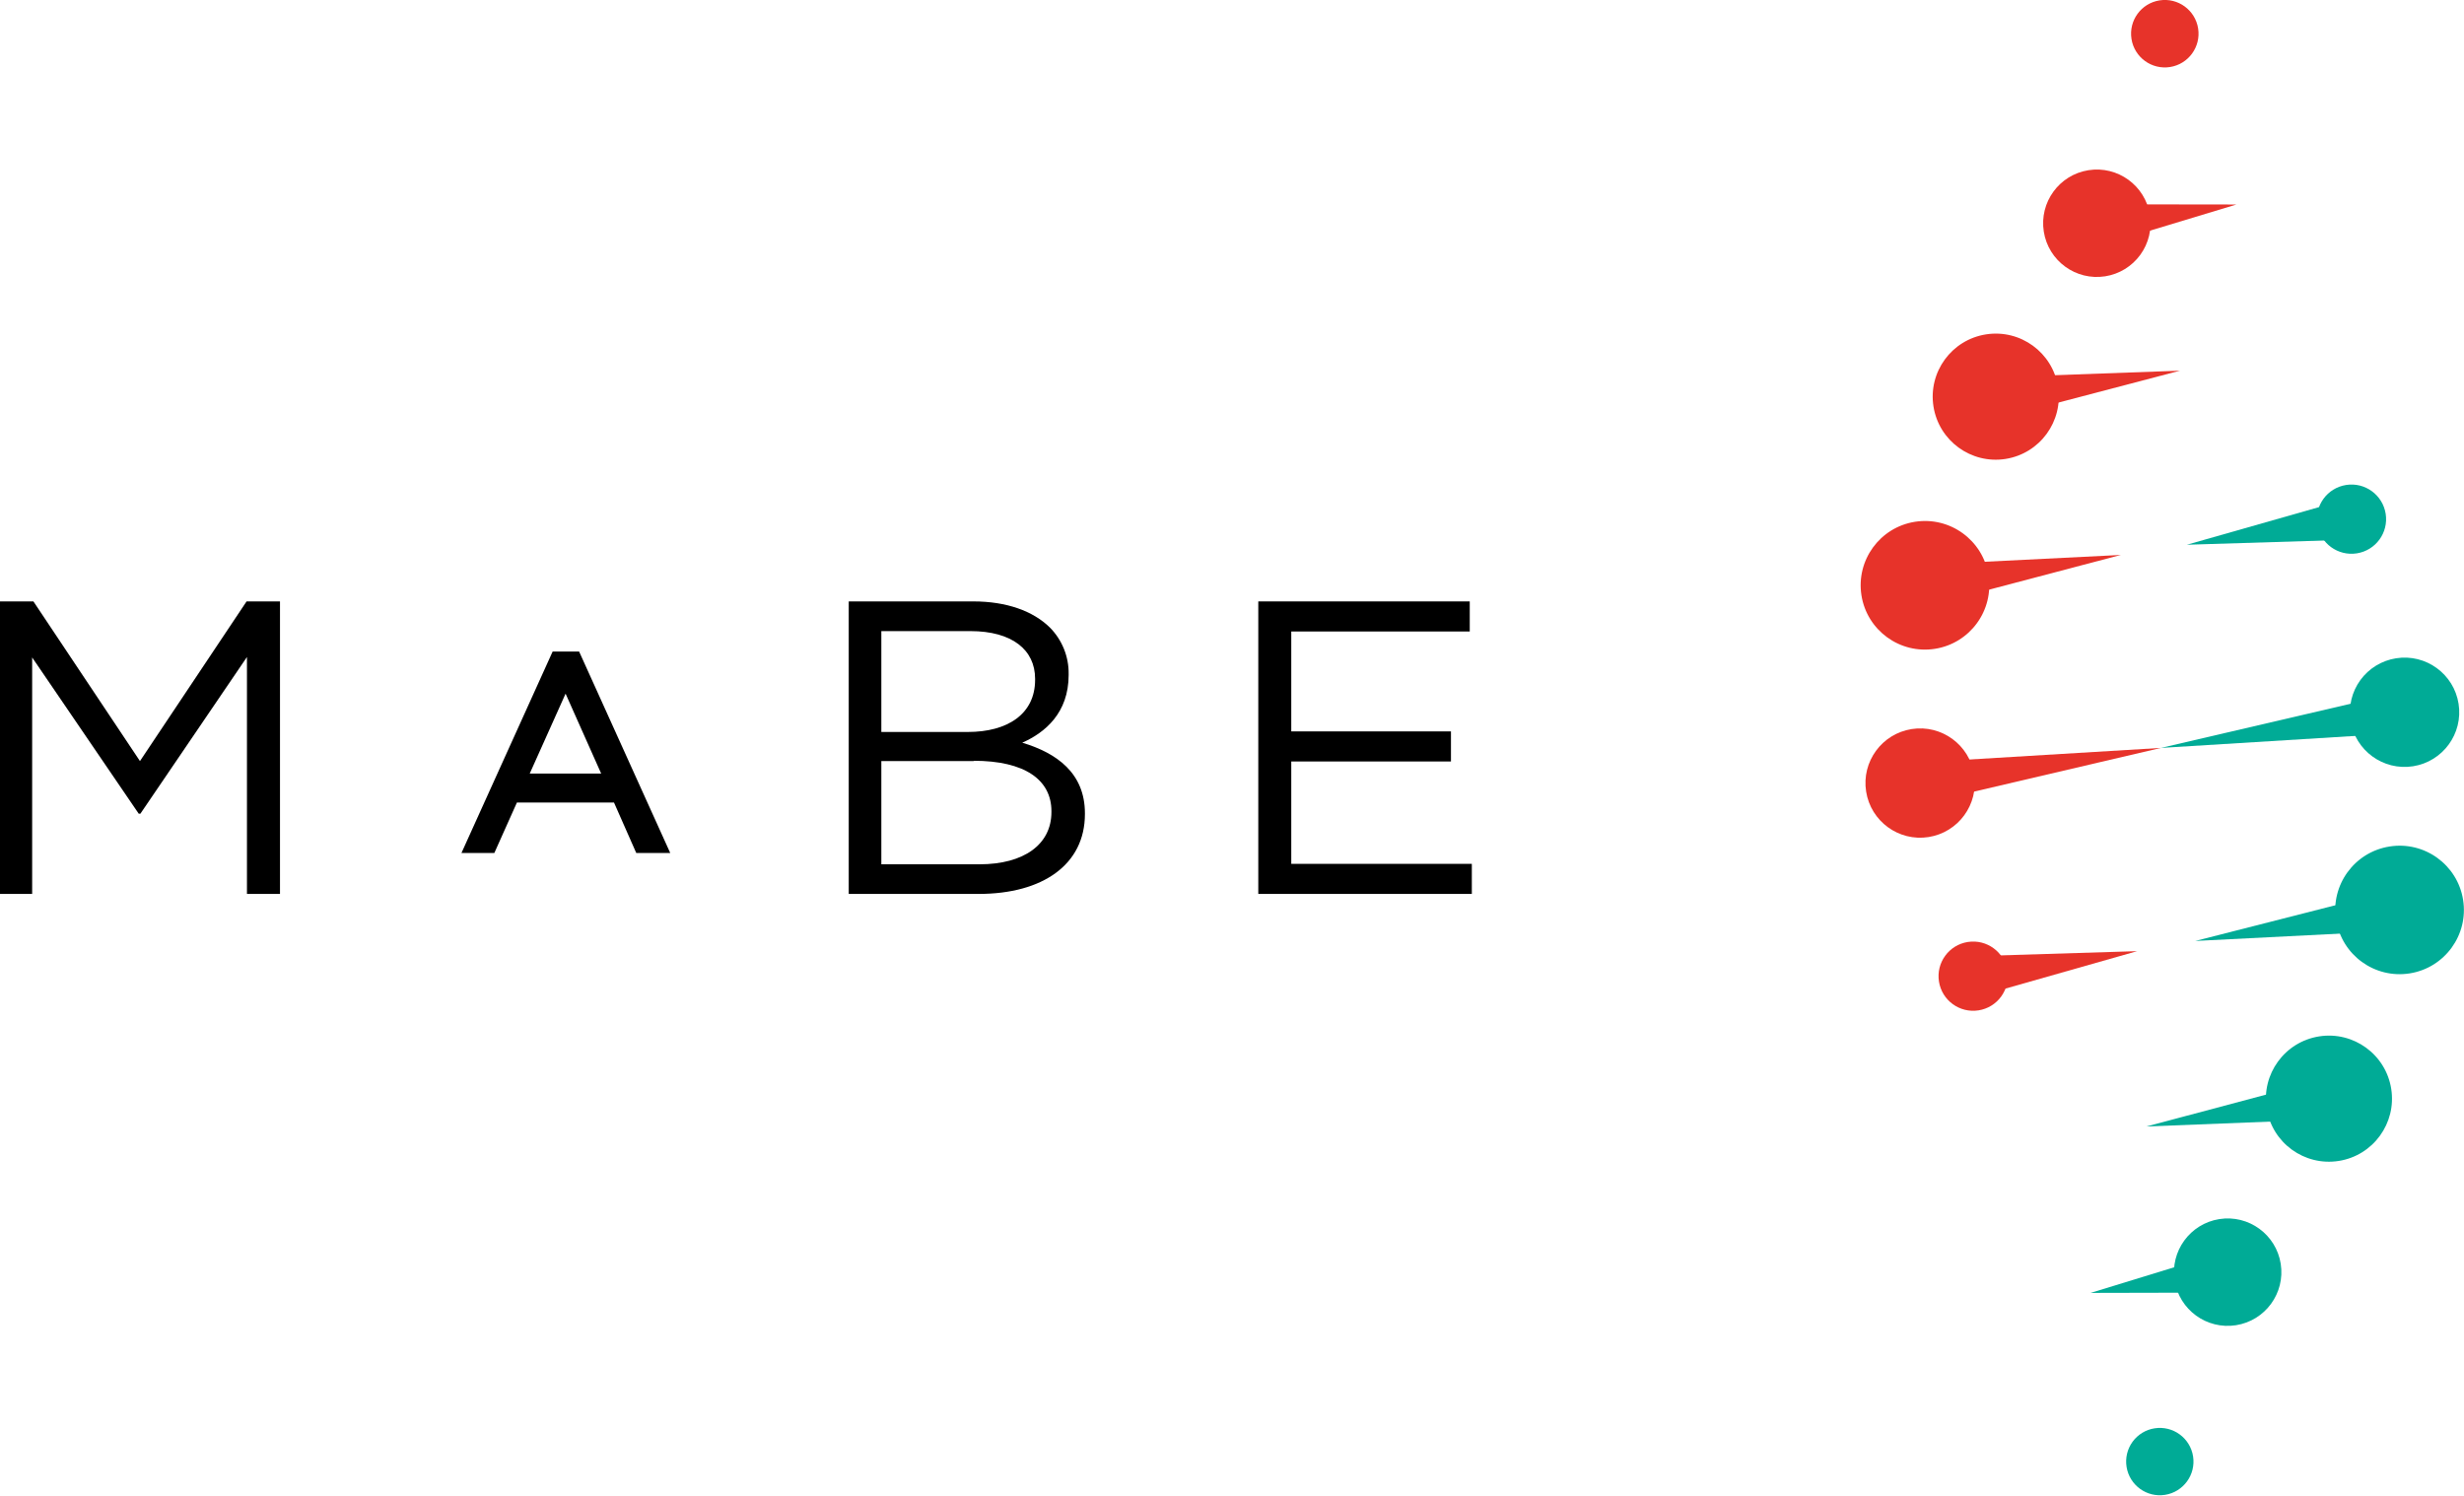
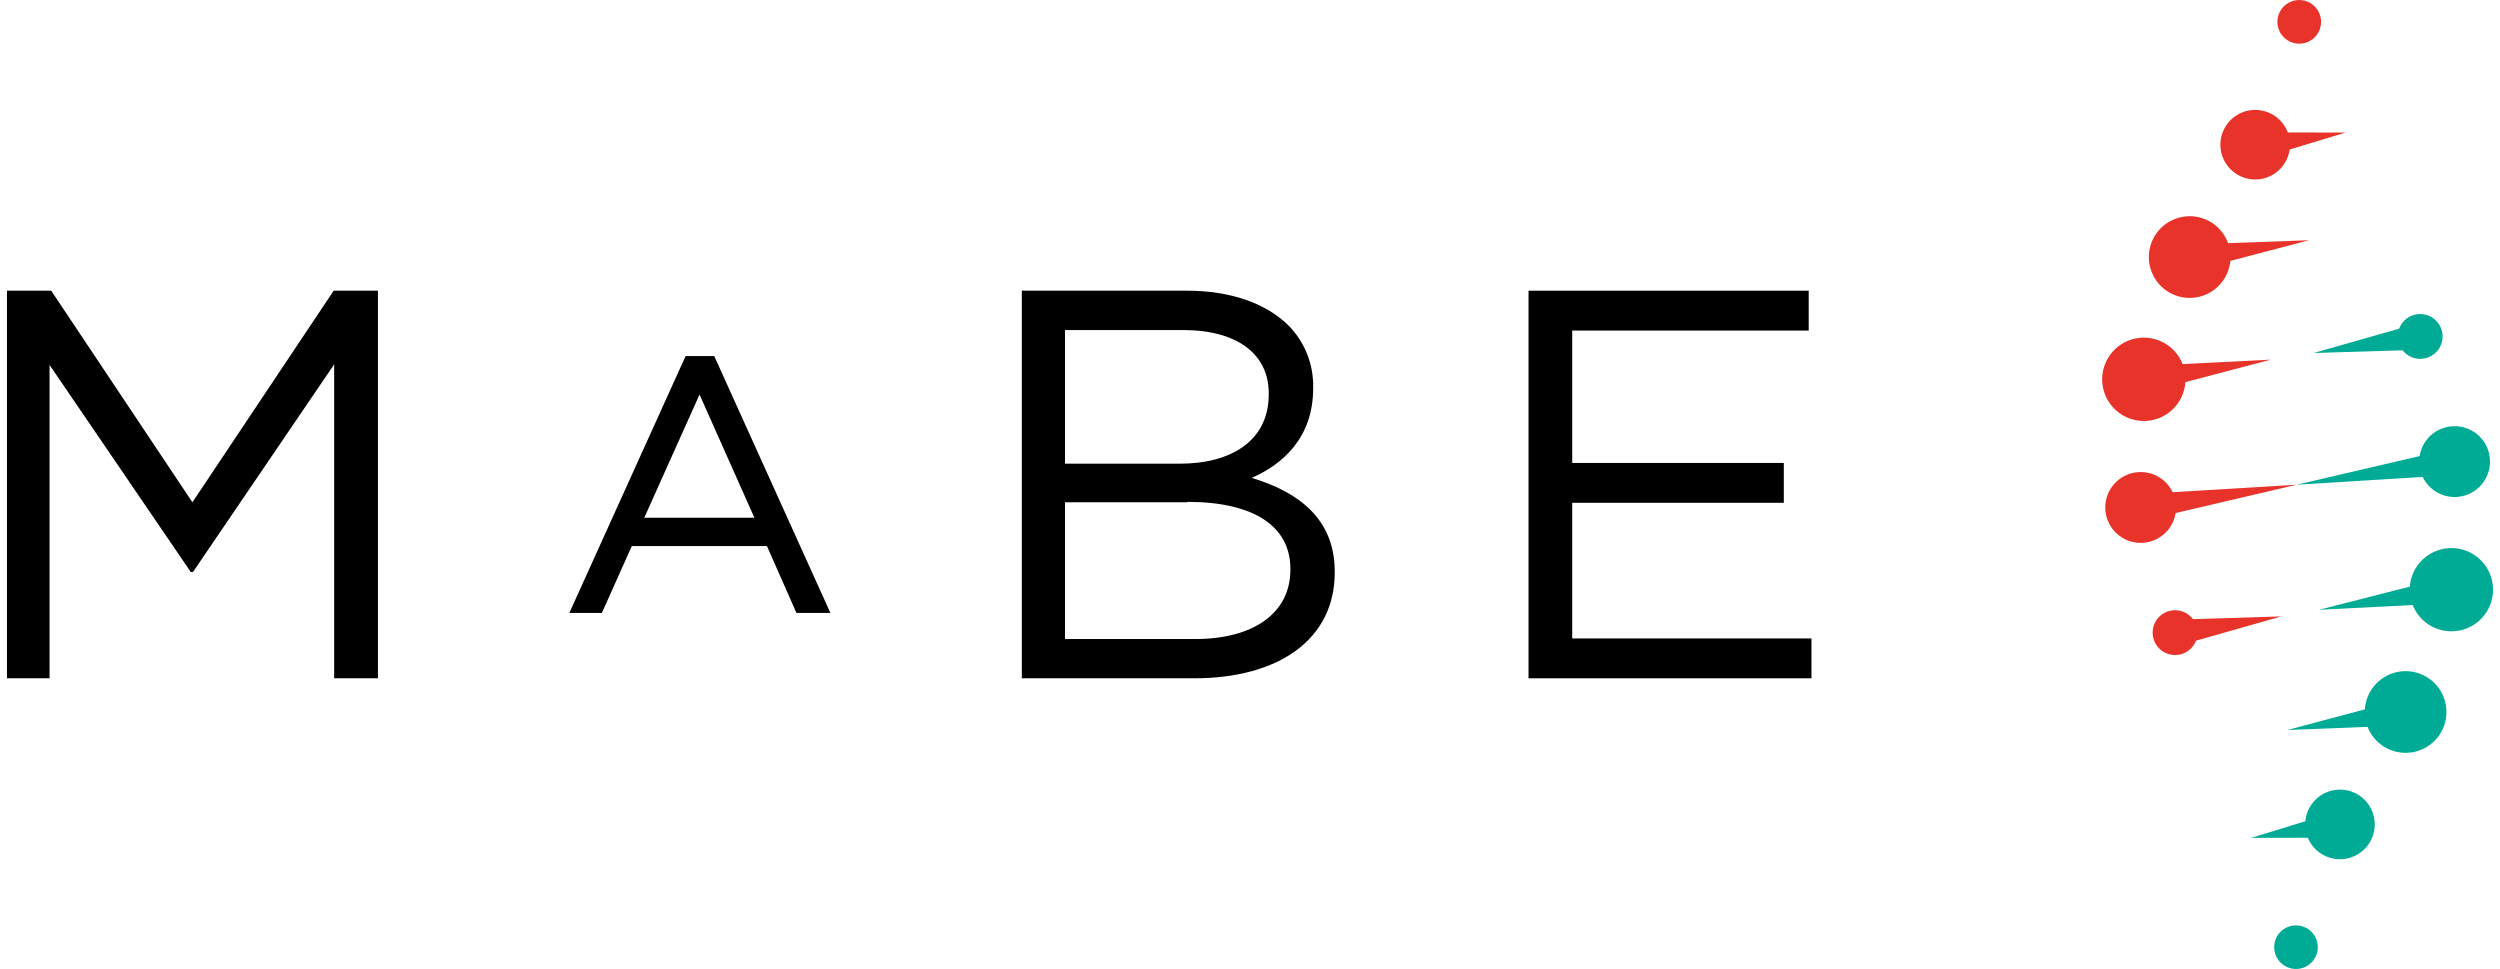
- <svg xmlns="http://www.w3.org/2000/svg" viewBox="0 0 390.82 237.21">
-   <defs>
-     <style>.cls-1{fill:#00ab96;}.cls-2{fill:#e7332a;}.cls-3{fill:none;stroke:#000;stroke-miterlimit:10;stroke-width:1.57px;}</style>
-   </defs>
-   <g id="Layer_2" data-name="Layer 2">
-     <g id="Layer_1-2" data-name="Layer 1">
-       <path class="cls-1" d="M370.55,145.94A10.19,10.19,0,1,0,379,134.28a10.2,10.2,0,0,0-8.48,11.66" />
-       <path class="cls-1" d="M372.83,114.33a8.67,8.67,0,1,0,7.22-9.91,8.66,8.66,0,0,0-7.22,9.91" />
-       <path class="cls-1" d="M367.55,83.21a5.49,5.49,0,1,0,4.57-6.28,5.49,5.49,0,0,0-4.57,6.28" />
-       <path class="cls-1" d="M359.52,175.83a10,10,0,1,0,8.32-11.43,10,10,0,0,0-8.32,11.43" />
-       <path class="cls-1" d="M344.92,203.13a8.52,8.52,0,1,0,7.1-9.75,8.53,8.53,0,0,0-7.1,9.75" />
-       <path class="cls-1" d="M337.3,232.69a5.34,5.34,0,1,0,4.45-6.12,5.33,5.33,0,0,0-4.45,6.12" />
-       <path class="cls-2" d="M315.4,91.26a10.2,10.2,0,1,0-8.49,11.66,10.2,10.2,0,0,0,8.49-11.66" />
-       <path class="cls-2" d="M313.12,122.87a8.67,8.67,0,1,0-7.22,9.91,8.68,8.68,0,0,0,7.22-9.91" />
-       <path class="cls-2" d="M318.39,154a5.49,5.49,0,1,0-4.57,6.27,5.48,5.48,0,0,0,4.57-6.27" />
-       <path class="cls-2" d="M326.43,61.37A10,10,0,1,0,318.1,72.8a10,10,0,0,0,8.33-11.43" />
-       <path class="cls-2" d="M341,34.08a8.52,8.52,0,1,0-7.09,9.75A8.52,8.52,0,0,0,341,34.08" />
-       <path class="cls-2" d="M348.65,4.52a5.35,5.35,0,1,0-4.45,6.11,5.35,5.35,0,0,0,4.45-6.11" />
-       <polygon class="cls-1" points="373.48 85.59 346.86 86.41 372.47 79.12 373.48 85.59" />
-       <polygon class="cls-2" points="304.82 89.61 336.4 88.03 305.83 96.08 304.82 89.61" />
-       <polygon class="cls-2" points="304.08 120.98 342.75 118.64 305.02 127.46 304.08 120.98" />
-       <polygon class="cls-1" points="381.87 116.22 342.75 118.64 380.92 109.75 381.87 116.22" />
-       <polygon class="cls-2" points="312.37 151.7 338.98 150.88 313.37 158.16 312.37 151.7" />
-       <polygon class="cls-1" points="381.11 147.59 348.2 149.26 380.13 141.12 381.11 147.59" />
-       <polygon class="cls-1" points="370.14 177.52 340.45 178.69 369.16 171.04 370.14 177.52" />
-       <polygon class="cls-1" points="353.83 205.04 331.59 205.09 352.85 198.57 353.83 205.04" />
-       <polygon class="cls-2" points="316.07 59.87 345.77 58.8 317.03 66.34 316.07 59.87" />
-       <polygon class="cls-2" points="332.49 32.41 354.73 32.44 333.44 38.88 332.49 32.41" />
-       <polygon points="0 95.4 5.3 95.4 22.2 120.73 39.11 95.4 44.41 95.4 44.41 141.8 39.17 141.8 39.17 104.22 22.27 129.07 22 129.07 5.1 104.29 5.1 141.8 0 141.8 0 95.4" />
-       <path d="M88.16,104.14h3.19l13.74,30.38h-3.66l-3.53-8H81.48l-3.58,8H74.41Zm8.4,19.35-6.85-15.38-6.9,15.38Z" />
-       <path class="cls-3" d="M88.16,104.14h3.19l13.74,30.38h-3.66l-3.53-8H81.48l-3.58,8H74.41Zm8.4,19.35-6.85-15.38-6.9,15.38Z" />
-       <path d="M134.62,95.4h19.75c5.3,0,9.48,1.53,12.13,4.12a10.28,10.28,0,0,1,3,7.42v.13c0,6-3.72,9.14-7.36,10.74,5.5,1.65,9.94,4.84,9.94,11.2v.13c0,8-6.7,12.66-16.84,12.66H134.62Zm29.56,12.27c0-4.58-3.64-7.56-10.27-7.56H139.79v16h13.72c6.3,0,10.67-2.84,10.67-8.28Zm-9.74,13.06H139.79V137.1h15.58c7,0,11.4-3.12,11.4-8.29v-.13c0-5-4.25-8-12.33-8" />
-       <polygon points="199.58 95.4 233.12 95.4 233.12 100.17 204.81 100.17 204.81 116.02 230.14 116.02 230.14 120.79 204.81 120.79 204.81 137.03 233.45 137.03 233.45 141.8 199.58 141.8 199.58 95.4" />
-     </g>
-   </g>
+ <svg xmlns="http://www.w3.org/2000/svg" width="258" height="100" viewBox="0 0 258 100" fill="none">
+   <path d="M0.719 30H5.287L19.856 51.836L34.434 30H39.003V70H34.486V37.603L19.917 59.026H19.684L5.115 37.664V70H0.719V30Z" fill="black" />
+   <path d="M70.856 36.905H73.606L85.451 63.095H82.296L79.253 56.198H65.098L62.011 63.095H59.003L70.856 36.905ZM78.098 53.586L72.193 40.328L66.244 53.586H78.098Z" fill="black" />
+   <path d="M70.856 36.905H73.606L85.451 63.095H82.296L79.253 56.198H65.098L62.011 63.095H59.003L70.856 36.905ZM78.098 53.586L72.193 40.328L66.244 53.586H78.098Z" stroke="black" stroke-width="0.318" stroke-miterlimit="10" />
+   <path d="M105.451 30H122.477C127.046 30 130.65 31.319 132.934 33.552C133.771 34.391 134.431 35.389 134.875 36.488C135.319 37.587 135.539 38.763 135.52 39.948V40.06C135.52 45.233 132.313 47.94 129.175 49.319C133.917 50.741 137.744 53.491 137.744 58.974V59.086C137.744 65.983 131.969 70 123.227 70H105.451V30ZM130.934 40.578C130.934 36.629 127.796 34.06 122.081 34.06H109.908V47.853H121.736C127.167 47.853 130.934 45.405 130.934 40.715V40.578ZM122.538 51.836H109.908V65.948H123.339C129.374 65.948 133.167 63.259 133.167 58.802V58.69C133.167 54.379 129.503 51.793 122.538 51.793" fill="black" />
+   <path d="M157.744 30H186.658V34.112H162.253V47.776H184.089V51.888H162.253V65.888H186.943V70H157.744V30Z" fill="black" />
+   <path d="M248.742 61.53C248.876 62.37 249.255 63.151 249.832 63.775C250.41 64.398 251.159 64.837 251.986 65.035C252.813 65.232 253.679 65.18 254.476 64.885C255.274 64.591 255.965 64.066 256.464 63.377C256.963 62.689 257.246 61.868 257.278 61.019C257.311 60.17 257.09 59.33 256.645 58.606C256.2 57.882 255.55 57.306 254.777 56.952C254.005 56.597 253.144 56.48 252.305 56.614C251.179 56.793 250.17 57.411 249.5 58.333C248.83 59.254 248.553 60.404 248.73 61.53" fill="#00AB96" />
+   <path d="M249.704 48.203C249.816 48.918 250.137 49.583 250.627 50.114C251.117 50.646 251.754 51.02 252.457 51.19C253.16 51.359 253.897 51.317 254.575 51.068C255.254 50.818 255.843 50.373 256.269 49.789C256.695 49.205 256.938 48.507 256.967 47.785C256.996 47.062 256.811 46.348 256.434 45.731C256.057 45.114 255.506 44.623 254.85 44.319C254.193 44.015 253.462 43.913 252.748 44.025C252.273 44.099 251.818 44.266 251.408 44.516C250.998 44.766 250.642 45.095 250.359 45.483C250.076 45.871 249.873 46.311 249.76 46.778C249.648 47.245 249.629 47.729 249.704 48.203Z" fill="#00AB96" />
+   <path d="M247.478 35.083C247.549 35.535 247.753 35.956 248.063 36.292C248.374 36.629 248.777 36.865 249.222 36.972C249.667 37.08 250.134 37.052 250.563 36.894C250.993 36.736 251.366 36.454 251.635 36.084C251.905 35.714 252.058 35.272 252.077 34.815C252.095 34.358 251.977 33.905 251.738 33.514C251.5 33.124 251.15 32.813 250.735 32.621C250.32 32.429 249.856 32.364 249.404 32.435C249.104 32.483 248.816 32.589 248.556 32.747C248.297 32.906 248.071 33.114 247.892 33.36C247.713 33.606 247.585 33.885 247.513 34.18C247.442 34.476 247.43 34.783 247.478 35.083Z" fill="#00AB96" />
+   <path d="M244.092 74.132C244.222 74.956 244.592 75.723 245.158 76.336C245.723 76.949 246.458 77.38 247.269 77.576C248.079 77.772 248.93 77.722 249.712 77.434C250.495 77.147 251.175 76.633 251.666 75.959C252.156 75.284 252.436 74.48 252.47 73.646C252.503 72.813 252.289 71.989 251.853 71.277C251.418 70.566 250.782 69.999 250.025 69.65C249.267 69.3 248.424 69.183 247.6 69.313C246.496 69.487 245.506 70.093 244.848 70.996C244.191 71.9 243.919 73.028 244.092 74.132Z" fill="#00AB96" />
+   <path d="M237.937 85.642C238.048 86.343 238.364 86.996 238.846 87.518C239.328 88.039 239.954 88.406 240.644 88.573C241.335 88.739 242.059 88.697 242.725 88.451C243.392 88.206 243.97 87.769 244.388 87.195C244.807 86.621 245.045 85.936 245.074 85.226C245.103 84.516 244.921 83.814 244.55 83.208C244.18 82.602 243.639 82.119 242.995 81.821C242.35 81.522 241.632 81.422 240.93 81.531C239.988 81.68 239.144 82.196 238.582 82.967C238.021 83.738 237.789 84.7 237.937 85.642Z" fill="#00AB96" />
+   <path d="M234.724 98.104C234.795 98.544 234.993 98.952 235.296 99.279C235.598 99.605 235.99 99.835 236.423 99.938C236.856 100.042 237.309 100.015 237.727 99.861C238.144 99.707 238.507 99.433 238.768 99.073C239.03 98.713 239.179 98.284 239.197 97.839C239.215 97.394 239.1 96.955 238.868 96.575C238.637 96.195 238.297 95.893 237.894 95.706C237.49 95.519 237.04 95.456 236.6 95.524C236.307 95.569 236.026 95.672 235.773 95.826C235.52 95.981 235.299 96.184 235.125 96.424C234.951 96.663 234.825 96.936 234.757 97.224C234.688 97.512 234.677 97.812 234.724 98.104Z" fill="#00AB96" />
+   <path d="M225.491 38.477C225.359 37.637 224.981 36.855 224.404 36.23C223.827 35.604 223.078 35.164 222.251 34.965C221.425 34.765 220.557 34.815 219.759 35.109C218.961 35.403 218.267 35.926 217.767 36.614C217.266 37.301 216.98 38.122 216.946 38.972C216.912 39.822 217.13 40.663 217.574 41.388C218.018 42.114 218.667 42.692 219.439 43.049C220.211 43.406 221.072 43.525 221.912 43.393C223.038 43.216 224.048 42.598 224.719 41.676C225.391 40.755 225.668 39.604 225.491 38.477Z" fill="#E7332A" />
+   <path d="M224.53 51.804C224.418 51.09 224.096 50.425 223.606 49.894C223.116 49.362 222.479 48.988 221.777 48.818C221.074 48.648 220.337 48.691 219.658 48.94C218.979 49.19 218.39 49.635 217.964 50.219C217.539 50.803 217.296 51.501 217.266 52.223C217.237 52.945 217.423 53.66 217.8 54.277C218.176 54.894 218.728 55.385 219.384 55.689C220.04 55.992 220.772 56.094 221.486 55.982C222.443 55.831 223.301 55.306 223.872 54.523C224.442 53.739 224.679 52.762 224.53 51.804Z" fill="#E7332A" />
+   <path d="M226.752 64.929C226.681 64.476 226.478 64.055 226.168 63.718C225.858 63.381 225.455 63.144 225.01 63.036C224.564 62.928 224.097 62.955 223.668 63.113C223.238 63.27 222.864 63.552 222.595 63.922C222.325 64.292 222.171 64.734 222.152 65.192C222.134 65.649 222.251 66.102 222.49 66.493C222.729 66.883 223.078 67.195 223.494 67.387C223.91 67.579 224.373 67.643 224.825 67.572C225.125 67.525 225.413 67.42 225.673 67.262C225.932 67.103 226.158 66.896 226.337 66.65C226.516 66.404 226.645 66.126 226.716 65.831C226.787 65.535 226.799 65.229 226.752 64.929Z" fill="#E7332A" />
+   <path d="M230.141 25.875C230.012 25.052 229.641 24.285 229.076 23.672C228.511 23.059 227.777 22.627 226.966 22.431C226.156 22.235 225.305 22.284 224.523 22.572C223.74 22.859 223.06 23.372 222.569 24.046C222.078 24.72 221.798 25.524 221.764 26.358C221.73 27.191 221.944 28.015 222.378 28.727C222.813 29.438 223.449 30.005 224.205 30.355C224.962 30.706 225.806 30.823 226.629 30.694C227.176 30.609 227.701 30.416 228.174 30.127C228.646 29.839 229.057 29.46 229.383 29.012C229.71 28.565 229.944 28.058 230.074 27.519C230.204 26.981 230.227 26.422 230.141 25.875Z" fill="#E7332A" />
+   <path d="M236.284 14.37C236.173 13.668 235.856 13.016 235.374 12.494C234.892 11.972 234.266 11.605 233.575 11.44C232.885 11.274 232.16 11.316 231.494 11.562C230.828 11.807 230.249 12.245 229.831 12.82C229.413 13.394 229.175 14.079 229.147 14.789C229.119 15.499 229.302 16.201 229.672 16.807C230.043 17.413 230.585 17.895 231.23 18.193C231.875 18.491 232.593 18.591 233.295 18.481C233.761 18.407 234.208 18.243 234.611 17.996C235.014 17.75 235.364 17.427 235.641 17.045C235.919 16.663 236.119 16.23 236.229 15.771C236.339 15.312 236.358 14.836 236.284 14.37Z" fill="#E7332A" />
+   <path d="M239.51 1.907C239.441 1.466 239.242 1.056 238.94 0.728C238.638 0.399 238.245 0.168 237.811 0.063C237.377 -0.042 236.922 -0.016 236.503 0.138C236.084 0.292 235.72 0.567 235.458 0.928C235.195 1.288 235.045 1.719 235.027 2.165C235.009 2.611 235.124 3.052 235.357 3.433C235.59 3.813 235.931 4.117 236.336 4.304C236.741 4.491 237.193 4.553 237.633 4.483C238.224 4.39 238.752 4.066 239.104 3.583C239.456 3.101 239.602 2.498 239.51 1.907Z" fill="#E7332A" />
+   <path d="M249.978 36.087L238.755 36.432L249.552 33.359L249.978 36.087Z" fill="#00AB96" />
+   <path d="M221.031 37.782L234.345 37.115L221.456 40.509L221.031 37.782Z" fill="#E7332A" />
+   <path d="M220.719 51.007L237.022 50.021L221.115 53.739L220.719 51.007Z" fill="#E7332A" />
+   <path d="M253.515 49L237.022 50.021L253.115 46.273L253.515 49Z" fill="#00AB96" />
+   <path d="M224.214 63.959L235.432 63.613L224.635 66.682L224.214 63.959Z" fill="#E7332A" />
+   <path d="M253.195 62.226L239.32 62.93L252.782 59.498L253.195 62.226Z" fill="#00AB96" />
+   <path d="M248.57 74.845L236.052 75.338L248.156 72.113L248.57 74.845Z" fill="#00AB96" />
+   <path d="M241.693 86.447L232.317 86.468L241.28 83.719L241.693 86.447Z" fill="#00AB96" />
+   <path d="M225.774 25.243L238.295 24.792L226.178 27.971L225.774 25.243Z" fill="#E7332A" />
+   <path d="M232.696 13.666L242.073 13.678L233.097 16.394L232.696 13.666Z" fill="#E7332A" />
</svg>
